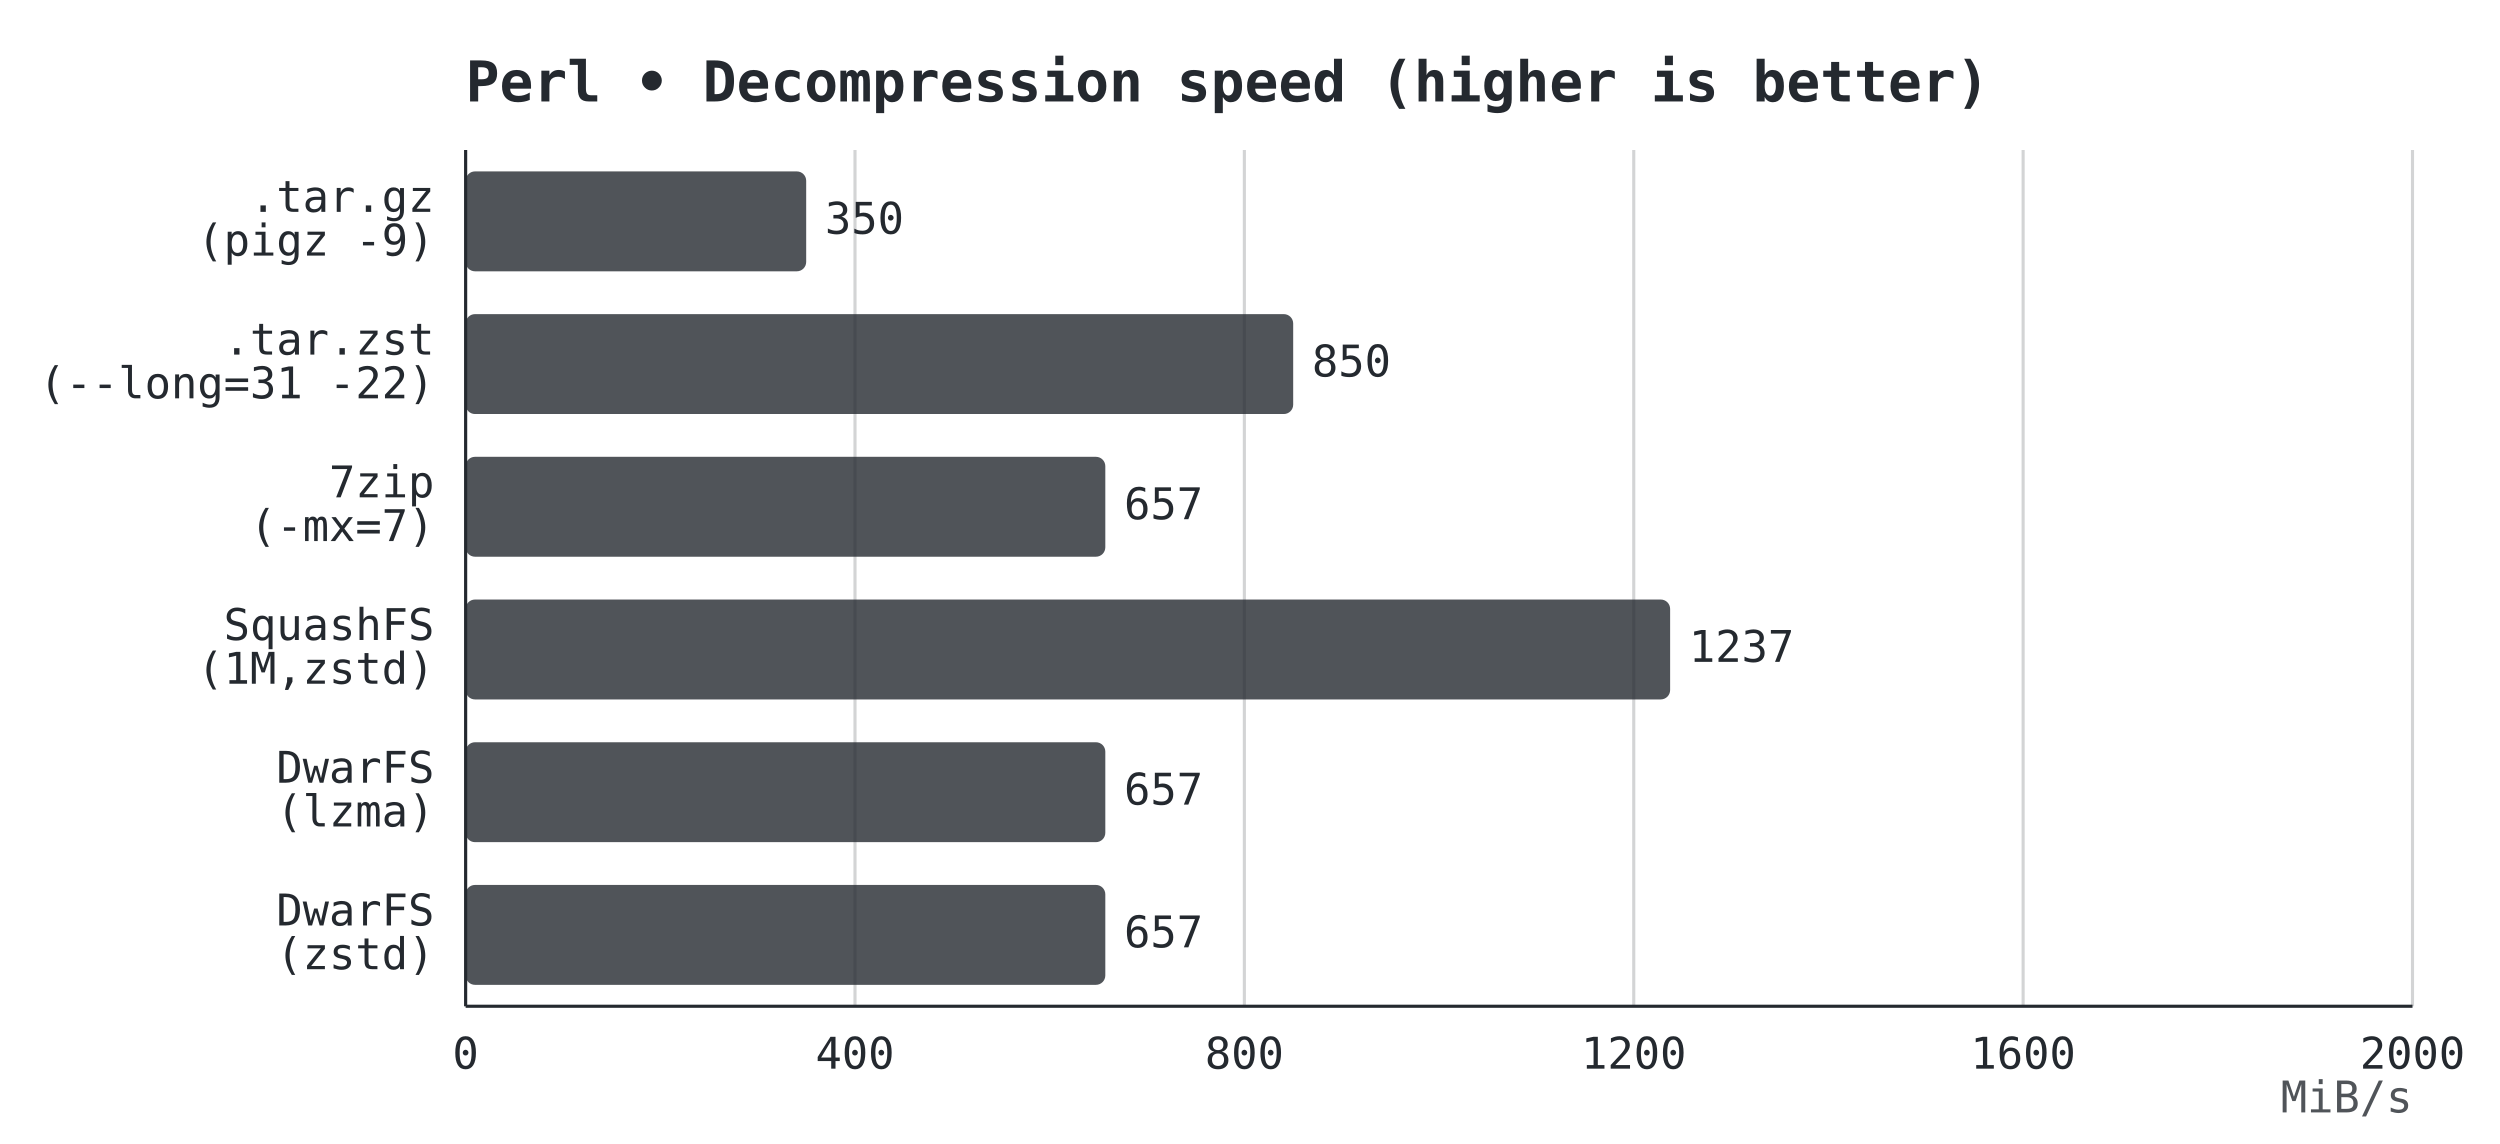
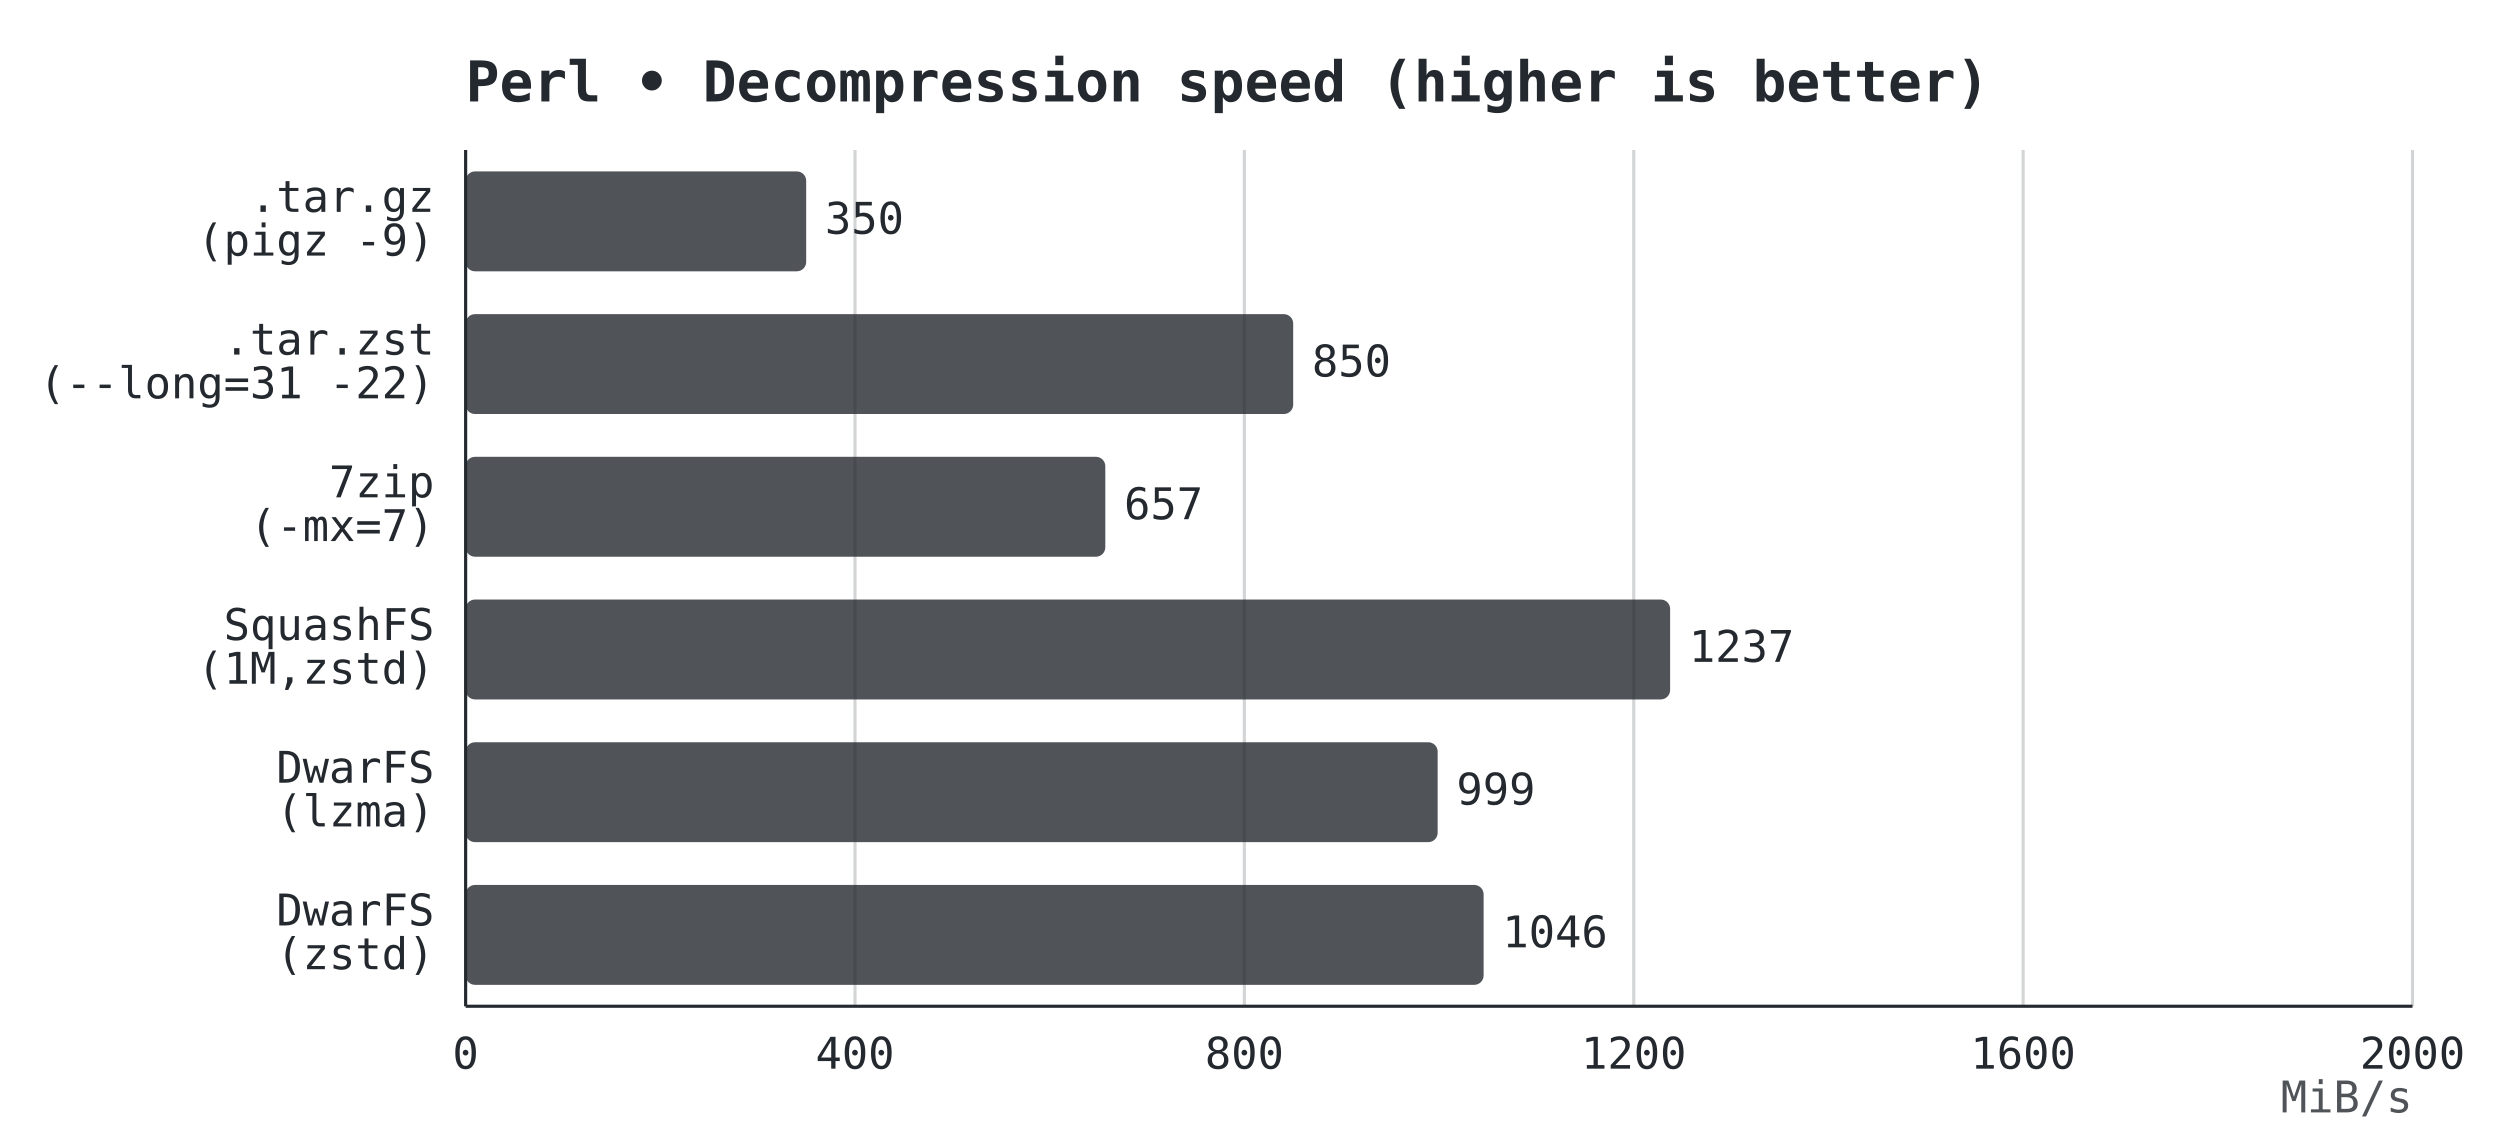
<svg xmlns="http://www.w3.org/2000/svg" width="800" height="366" viewBox="0 0 800 366" role="img" aria-label="Perl • Decompression speed (higher is better)">
  <style>
    :root {
      color: var(--fgColor-default, #24292f);
      font-family: ui-monospace, SFMono-Regular, Menlo, Consolas, monospace;
    }
    @media (prefers-color-scheme: dark) {
      :root { color: var(--fgColor-default, #c9d1d9); }
    }
    .t { fill: currentColor; font-size: 14px; dominant-baseline: middle; }
    .title { font-weight: 600; font-size: 18px; dominant-baseline: hanging; }
    .axis { stroke: currentColor; stroke-width: 1; }
    .grid { stroke: currentColor; stroke-width: 1; opacity: .2; }
    .bar { fill: currentColor; opacity: .8; }
    .unit { opacity: .8; font-size: 14px; }
  </style>
  <rect x="0" y="0" width="800" height="366" fill="none" />
  <text x="149" y="20" class="t title">Perl • Decompression speed (higher is better)</text>
  <line x1="149" y1="322" x2="772" y2="322" class="axis" />
  <line x1="149" y1="48" x2="149" y2="322" class="axis" />
  <line x1="149.00" y1="48" x2="149.00" y2="322" class="grid" />
  <text x="149.00" y="338" class="t" text-anchor="middle">0</text>
  <line x1="273.60" y1="48" x2="273.60" y2="322" class="grid" />
  <text x="273.60" y="338" class="t" text-anchor="middle">400</text>
  <line x1="398.20" y1="48" x2="398.20" y2="322" class="grid" />
  <text x="398.20" y="338" class="t" text-anchor="middle">800</text>
  <line x1="522.80" y1="48" x2="522.80" y2="322" class="grid" />
  <text x="522.80" y="338" class="t" text-anchor="middle">1200</text>
  <line x1="647.40" y1="48" x2="647.40" y2="322" class="grid" />
  <text x="647.40" y="338" class="t" text-anchor="middle">1600</text>
  <line x1="772.00" y1="48" x2="772.00" y2="322" class="grid" />
  <text x="772.00" y="338" class="t" text-anchor="middle">2000</text>
  <text x="772" y="352" class="t unit" text-anchor="end">MiB/s</text>
  <rect class="bar" x="149.00" y="54.85" width="108.98" height="31.97" rx="3" ry="3" />
  <text x="139.00" y="63.83" class="t" text-anchor="end">.tar.gz</text>
  <text x="139.00" y="77.83" class="t" text-anchor="end">(pigz -9)</text>
  <text x="263.98" y="70.83" class="t">350</text>
  <rect class="bar" x="149.00" y="100.52" width="264.82" height="31.97" rx="3" ry="3" />
  <text x="139.00" y="109.50" class="t" text-anchor="end">.tar.zst</text>
  <text x="139.00" y="123.50" class="t" text-anchor="end">(--long=31 -22)</text>
  <text x="419.82" y="116.50" class="t">850</text>
  <rect class="bar" x="149.00" y="146.18" width="204.70" height="31.97" rx="3" ry="3" />
  <text x="139.00" y="155.17" class="t" text-anchor="end">7zip</text>
  <text x="139.00" y="169.17" class="t" text-anchor="end">(-mx=7)</text>
  <text x="359.70" y="162.17" class="t">657</text>
  <rect class="bar" x="149.00" y="191.85" width="385.44" height="31.97" rx="3" ry="3" />
  <text x="139.00" y="200.83" class="t" text-anchor="end">SquashFS</text>
  <text x="139.00" y="214.83" class="t" text-anchor="end">(1M,zstd)</text>
  <text x="540.44" y="207.83" class="t">1237</text>
-   <rect class="bar" x="149.00" y="237.52" width="204.70" height="31.97" rx="3" ry="3" />
+   <rect class="bar" x="149.00" y="237.52" width="311.05" height="31.97" rx="3" ry="3" />
  <text x="139.00" y="246.50" class="t" text-anchor="end">DwarFS</text>
  <text x="139.00" y="260.50" class="t" text-anchor="end">(lzma)</text>
-   <text x="359.70" y="253.50" class="t">657</text>
-   <rect class="bar" x="149.00" y="283.18" width="204.70" height="31.97" rx="3" ry="3" />
+   <text x="466.05" y="253.50" class="t">999</text>
+   <rect class="bar" x="149.00" y="283.18" width="325.76" height="31.97" rx="3" ry="3" />
  <text x="139.00" y="292.17" class="t" text-anchor="end">DwarFS</text>
  <text x="139.00" y="306.17" class="t" text-anchor="end">(zstd)</text>
-   <text x="359.70" y="299.17" class="t">657</text>
+   <text x="480.76" y="299.17" class="t">1046</text>
</svg>
